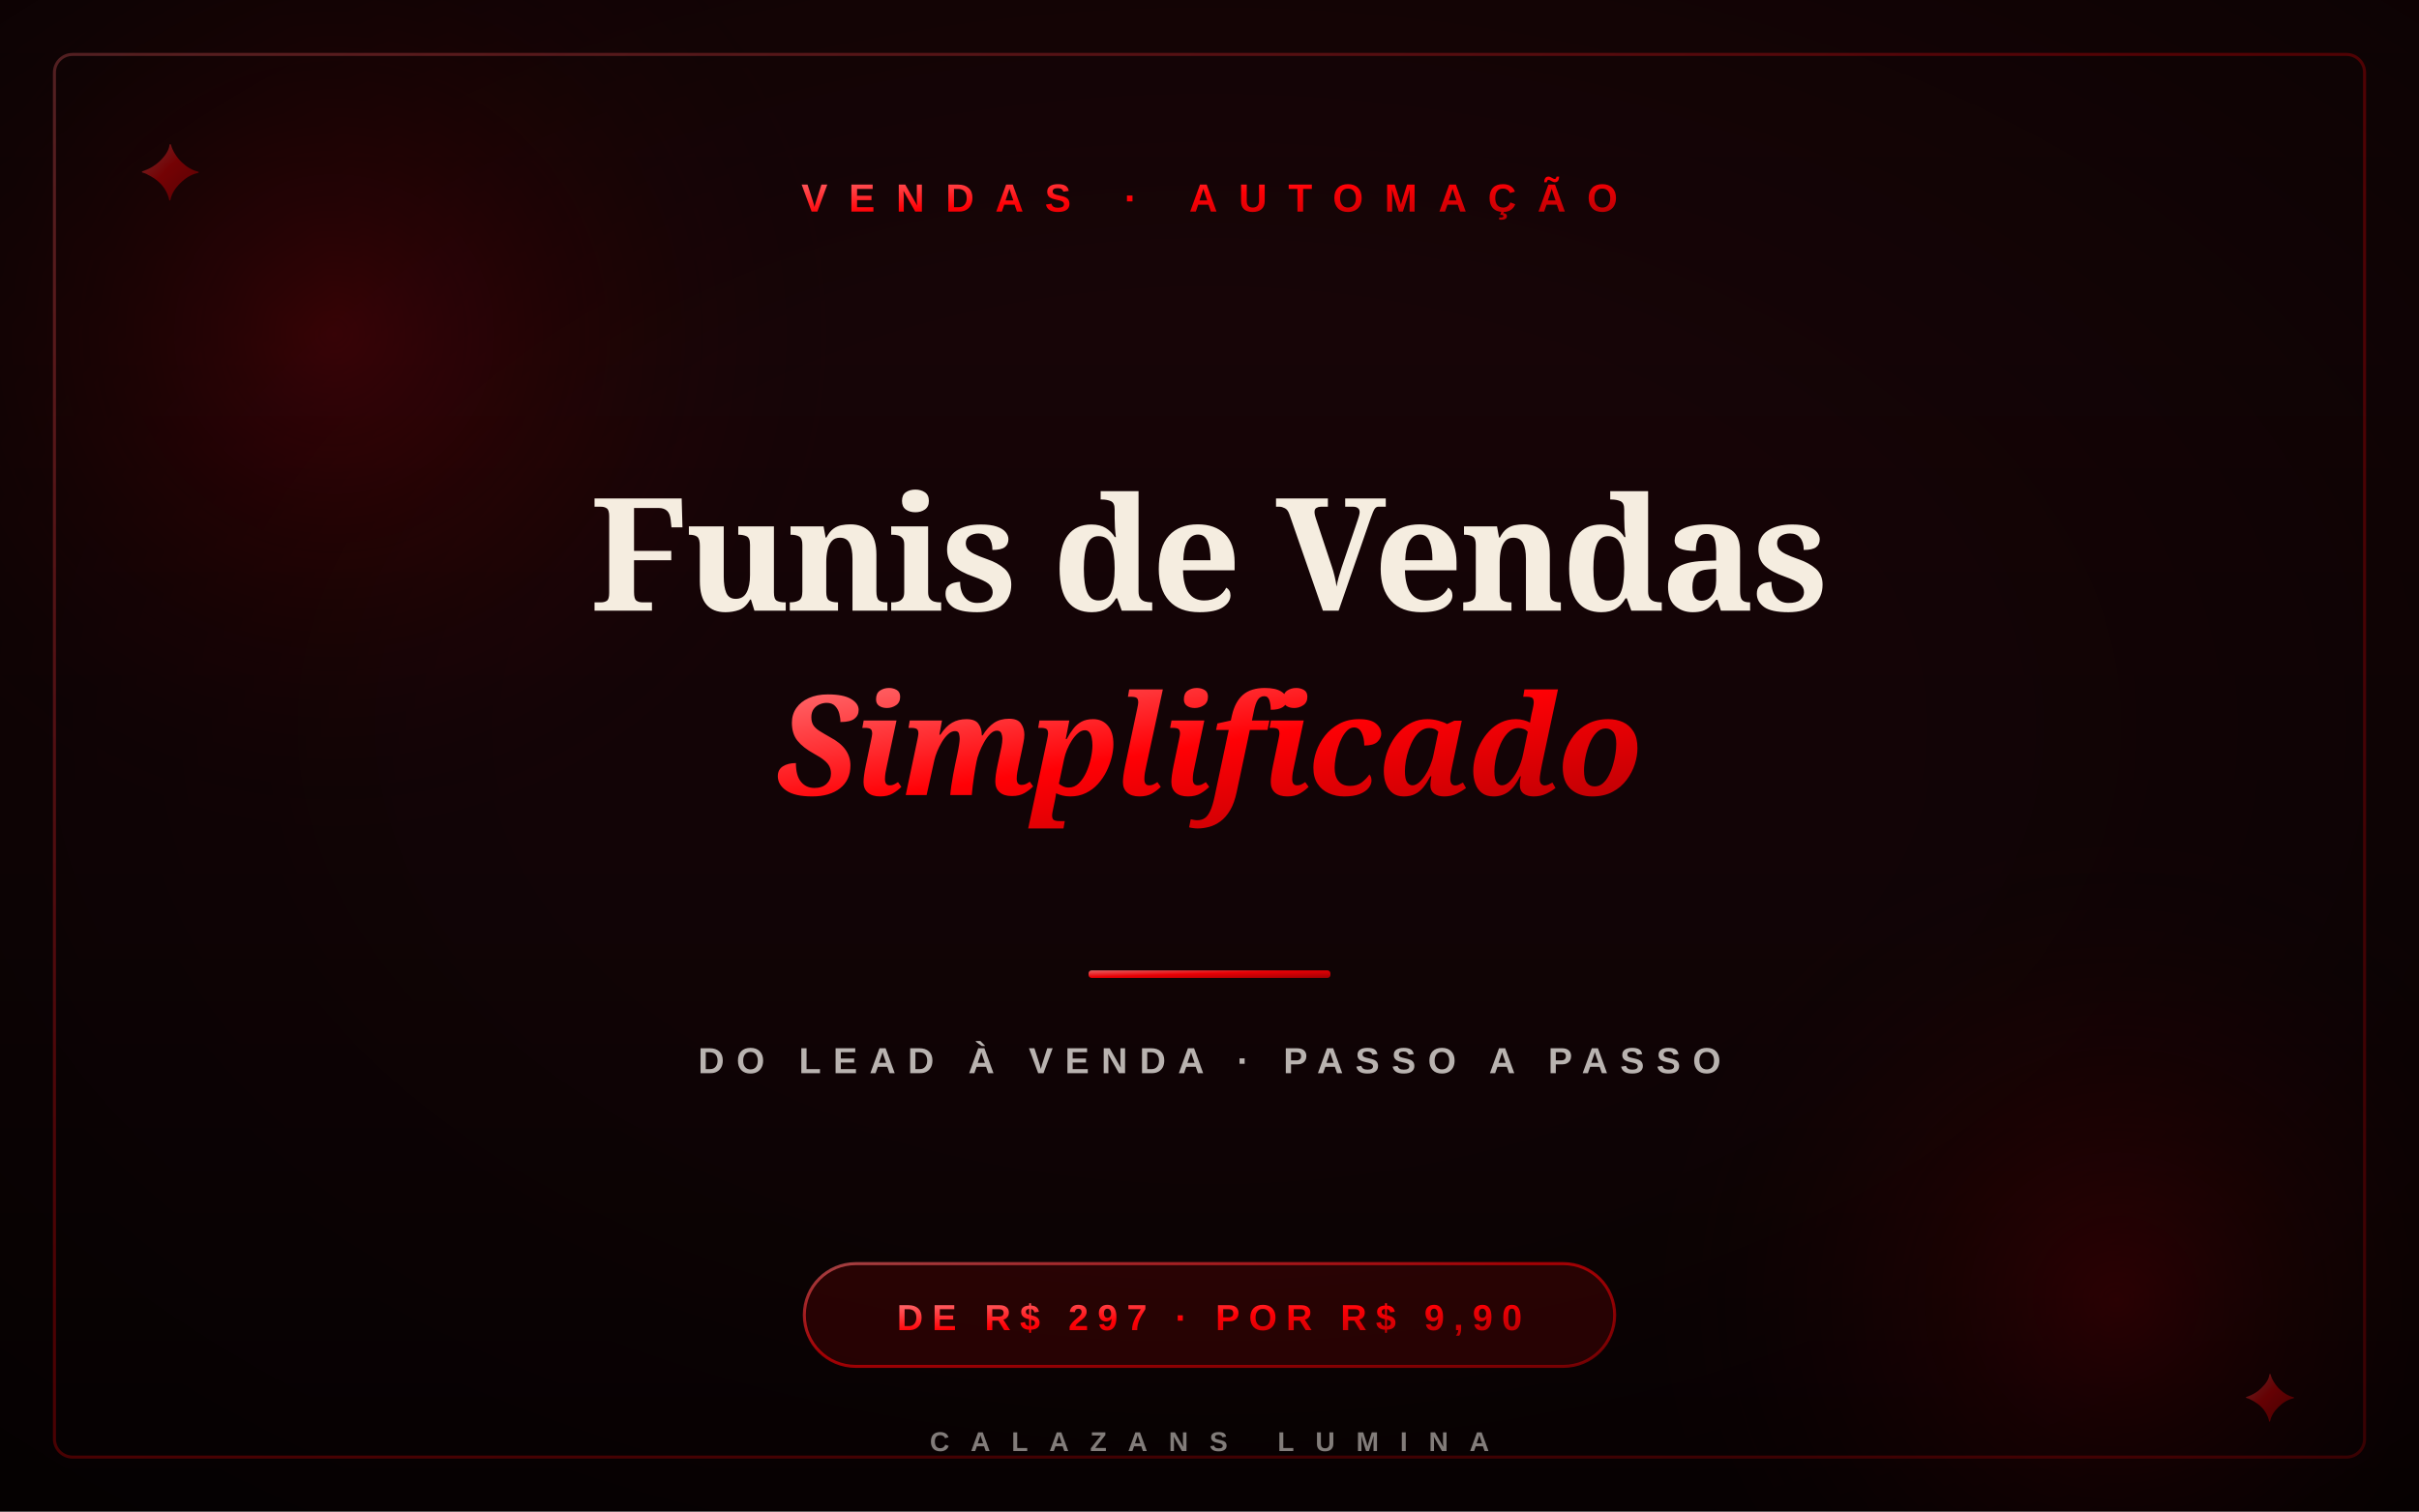
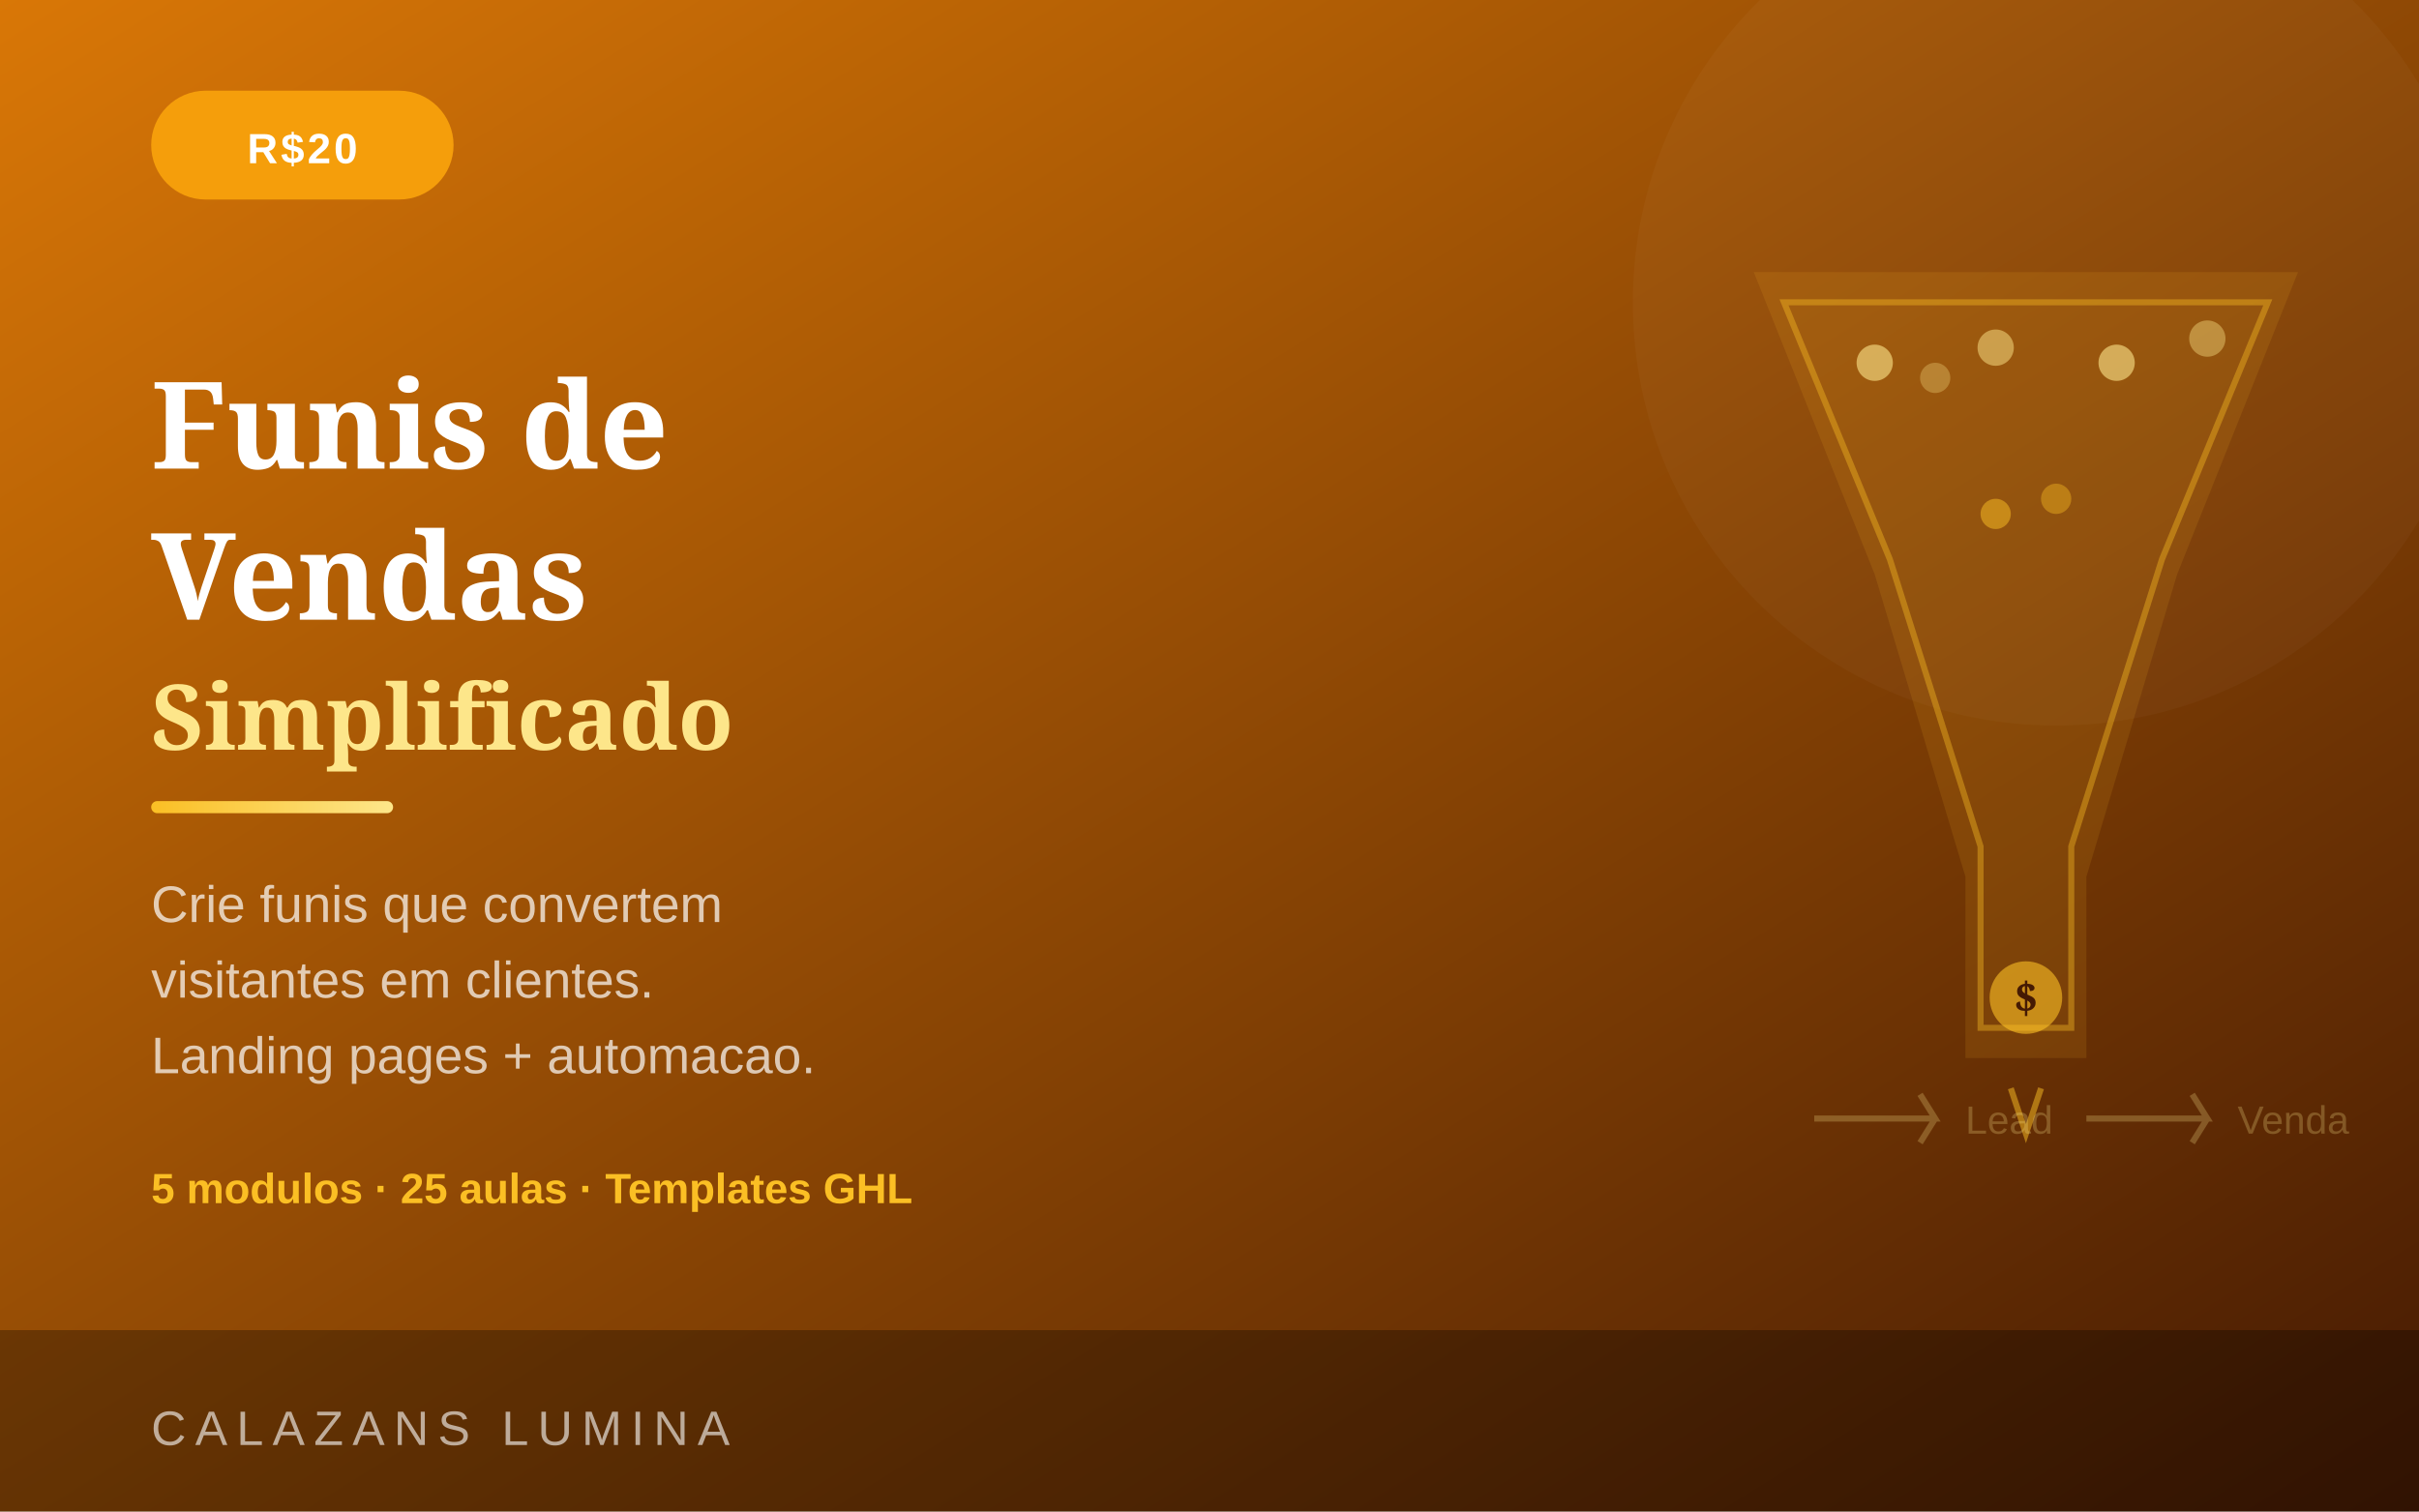
- <svg xmlns="http://www.w3.org/2000/svg" width="800" height="500" viewBox="0 0 800 500" preserveAspectRatio="xMidYMid slice" role="img">
+ <svg xmlns="http://www.w3.org/2000/svg" width="800" height="500" viewBox="0 0 800 500">
  <defs>
-     <linearGradient id="bg" x1="0%" y1="0%" x2="0%" y2="100%">
-       <stop offset="0%" stop-color="#1a0507" />
-       <stop offset="55%" stop-color="#120406" />
-       <stop offset="100%" stop-color="#0a0203" />
+     <linearGradient id="bg" x1="0%" y1="0%" x2="100%" y2="100%">
+       <stop offset="0%" style="stop-color:#d97706" />
+       <stop offset="100%" style="stop-color:#451a03" />
    </linearGradient>
-     <linearGradient id="accent" x1="0%" y1="0%" x2="100%" y2="100%">
-       <stop offset="0%" stop-color="#FF6B6E" />
-       <stop offset="45%" stop-color="#FF0005" />
-       <stop offset="100%" stop-color="#B00003" />
+     <linearGradient id="accent" x1="0%" y1="0%" x2="100%" y2="0%">
+       <stop offset="0%" style="stop-color:#fbbf24" />
+       <stop offset="100%" style="stop-color:#fde68a" />
    </linearGradient>
-     <radialGradient id="glow" cx="50%" cy="50%" r="55%">
-       <stop offset="0%" stop-color="rgba(255,0,5,0.20)" />
-       <stop offset="72%" stop-color="rgba(0,0,0,0)" />
-     </radialGradient>
-     <radialGradient id="vig" cx="50%" cy="48%" r="72%">
-       <stop offset="38%" stop-color="rgba(0,0,0,0)" />
-       <stop offset="100%" stop-color="rgba(0,0,0,0.55)" />
-     </radialGradient>
  </defs>
  <rect width="800" height="500" fill="url(#bg)" />
-   <circle cx="110" cy="110" r="230" fill="url(#glow)" />
-   <circle cx="700" cy="430" r="210" fill="url(#glow)" />
-   <rect width="800" height="500" fill="url(#vig)" />
-   <rect x="18" y="18" width="764" height="464" rx="6" fill="none" stroke="url(#accent)" stroke-width="1" stroke-opacity="0.28" />
-   <text x="46" y="66" font-family="Georgia, serif" font-size="26" fill="url(#accent)" opacity="0.4">✦</text>
-   <text x="742" y="470" font-family="Georgia, serif" font-size="22" fill="url(#accent)" opacity="0.35">✦</text>
-   <text x="400" y="70" font-family="Arial, Helvetica, sans-serif" font-size="13" font-weight="800" fill="url(#accent)" text-anchor="middle" letter-spacing="7">VENDAS · AUTOMAÇÃO</text>
-   <line x1="320" y1="88" x2="480" y2="88" stroke="url(#accent)" stroke-width="0.8" stroke-opacity="0.45" />
-   <text x="400" y="202" font-family="Georgia, 'DM Serif Display', serif" font-size="52" font-weight="700" fill="#F5EDE0" text-anchor="middle" letter-spacing="-1">Funis de Vendas</text>
-   <text x="400" y="263" font-family="Georgia, 'DM Serif Display', serif" font-size="46" font-weight="700" font-style="italic" fill="url(#accent)" text-anchor="middle" letter-spacing="-1">Simplificado</text>
-   <rect x="360" y="321" width="80" height="2.5" rx="1" fill="url(#accent)" opacity="0.9" />
-   <text x="400" y="355" font-family="Arial, Helvetica, sans-serif" font-size="12" font-weight="700" fill="#FBF7F2" text-anchor="middle" letter-spacing="4" opacity="0.72">DO LEAD À VENDA · PASSO A PASSO</text>
-   <rect x="266" y="418" width="268" height="34" rx="17" fill="rgba(255,0,5,0.12)" stroke="url(#accent)" stroke-width="1" stroke-opacity="0.6" />
-   <text x="400" y="440" font-family="Arial, Helvetica, sans-serif" font-size="12" font-weight="800" fill="url(#accent)" text-anchor="middle" letter-spacing="3">DE R$ 297 · POR R$ 9,90</text>
-   <text x="400" y="480" font-family="Arial, Helvetica, sans-serif" font-size="9" font-weight="700" fill="#FBF7F2" text-anchor="middle" letter-spacing="7" opacity="0.5">CALAZANS LUMINA</text>
+   <circle cx="680" cy="100" r="140" fill="#ffffff" opacity="0.03" />
+   <g transform="translate(560, 70)">
+     <path d="M20 20 L200 20 L160 120 L130 220 L130 280 L90 280 L90 220 L60 120Z" fill="#fbbf24" opacity="0.12" />
+     <path d="M30 30 L190 30 L155 115 L125 210 L125 270 L95 270 L95 210 L65 115Z" fill="none" stroke="#fbbf24" stroke-width="2" opacity="0.4" />
+     <circle cx="60" cy="50" r="6" fill="#fde68a" opacity="0.6" />
+     <circle cx="100" cy="45" r="6" fill="#fde68a" opacity="0.5" />
+     <circle cx="140" cy="50" r="6" fill="#fde68a" opacity="0.6" />
+     <circle cx="170" cy="42" r="6" fill="#fde68a" opacity="0.4" />
+     <circle cx="80" cy="55" r="5" fill="#fde68a" opacity="0.3" />
+     <circle cx="100" cy="100" r="5" fill="#fbbf24" opacity="0.5" />
+     <circle cx="120" cy="95" r="5" fill="#fbbf24" opacity="0.4" />
+     <circle cx="110" cy="260" r="12" fill="#fbbf24" opacity="0.6" />
+     <text x="110" y="265" font-family="Georgia,serif" font-size="14" font-weight="bold" fill="#451a03" text-anchor="middle">$</text>
+     <path d="M105 290 L110 305 L115 290" fill="none" stroke="#fbbf24" stroke-width="2" opacity="0.5" />
+   </g>
+   <g transform="translate(600, 370)" opacity="0.25">
+     <path d="M0 0 L40 0 L35 -8 M40 0 L35 8" fill="none" stroke="#fde68a" stroke-width="2" />
+     <text x="50" y="5" font-family="Arial,Helvetica,sans-serif" font-size="13" fill="#fde68a">Lead</text>
+     <path d="M90 0 L130 0 L125 -8 M130 0 L125 8" fill="none" stroke="#fde68a" stroke-width="2" />
+     <text x="140" y="5" font-family="Arial,Helvetica,sans-serif" font-size="13" fill="#fde68a">Venda</text>
+   </g>
+   <rect x="50" y="30" width="100" height="36" rx="18" fill="#f59e0b" />
+   <text x="100" y="54" font-family="Arial,Helvetica,sans-serif" font-size="14" font-weight="bold" fill="#ffffff" text-anchor="middle" letter-spacing="1">R$20</text>
+   <text x="50" y="155" font-family="Georgia,serif" font-size="40" font-weight="bold" fill="#ffffff">Funis de</text>
+   <text x="50" y="205" font-family="Georgia,serif" font-size="40" font-weight="bold" fill="#ffffff">Vendas</text>
+   <text x="50" y="248" font-family="Georgia,serif" font-size="30" font-weight="bold" fill="#fde68a">Simplificado</text>
+   <rect x="50" y="265" width="80" height="4" rx="2" fill="url(#accent)" />
+   <text x="50" y="305" font-family="Arial,Helvetica,sans-serif" font-size="17" fill="#ffffff" opacity="0.7">Crie funis que convertem</text>
+   <text x="50" y="330" font-family="Arial,Helvetica,sans-serif" font-size="17" fill="#ffffff" opacity="0.7">visitantes em clientes.</text>
+   <text x="50" y="355" font-family="Arial,Helvetica,sans-serif" font-size="17" fill="#ffffff" opacity="0.7">Landing pages + automacao.</text>
+   <text x="50" y="398" font-family="Arial,Helvetica,sans-serif" font-size="14" fill="#fbbf24" font-weight="bold">5 modulos  ·  25 aulas  ·  Templates GHL</text>
+   <rect x="0" y="440" width="800" height="60" fill="#000000" opacity="0.3" />
+   <text x="50" y="478" font-family="Arial,Helvetica,sans-serif" font-size="16" fill="#ffffff" opacity="0.6" letter-spacing="3">CALAZANS LUMINA</text>
</svg>
